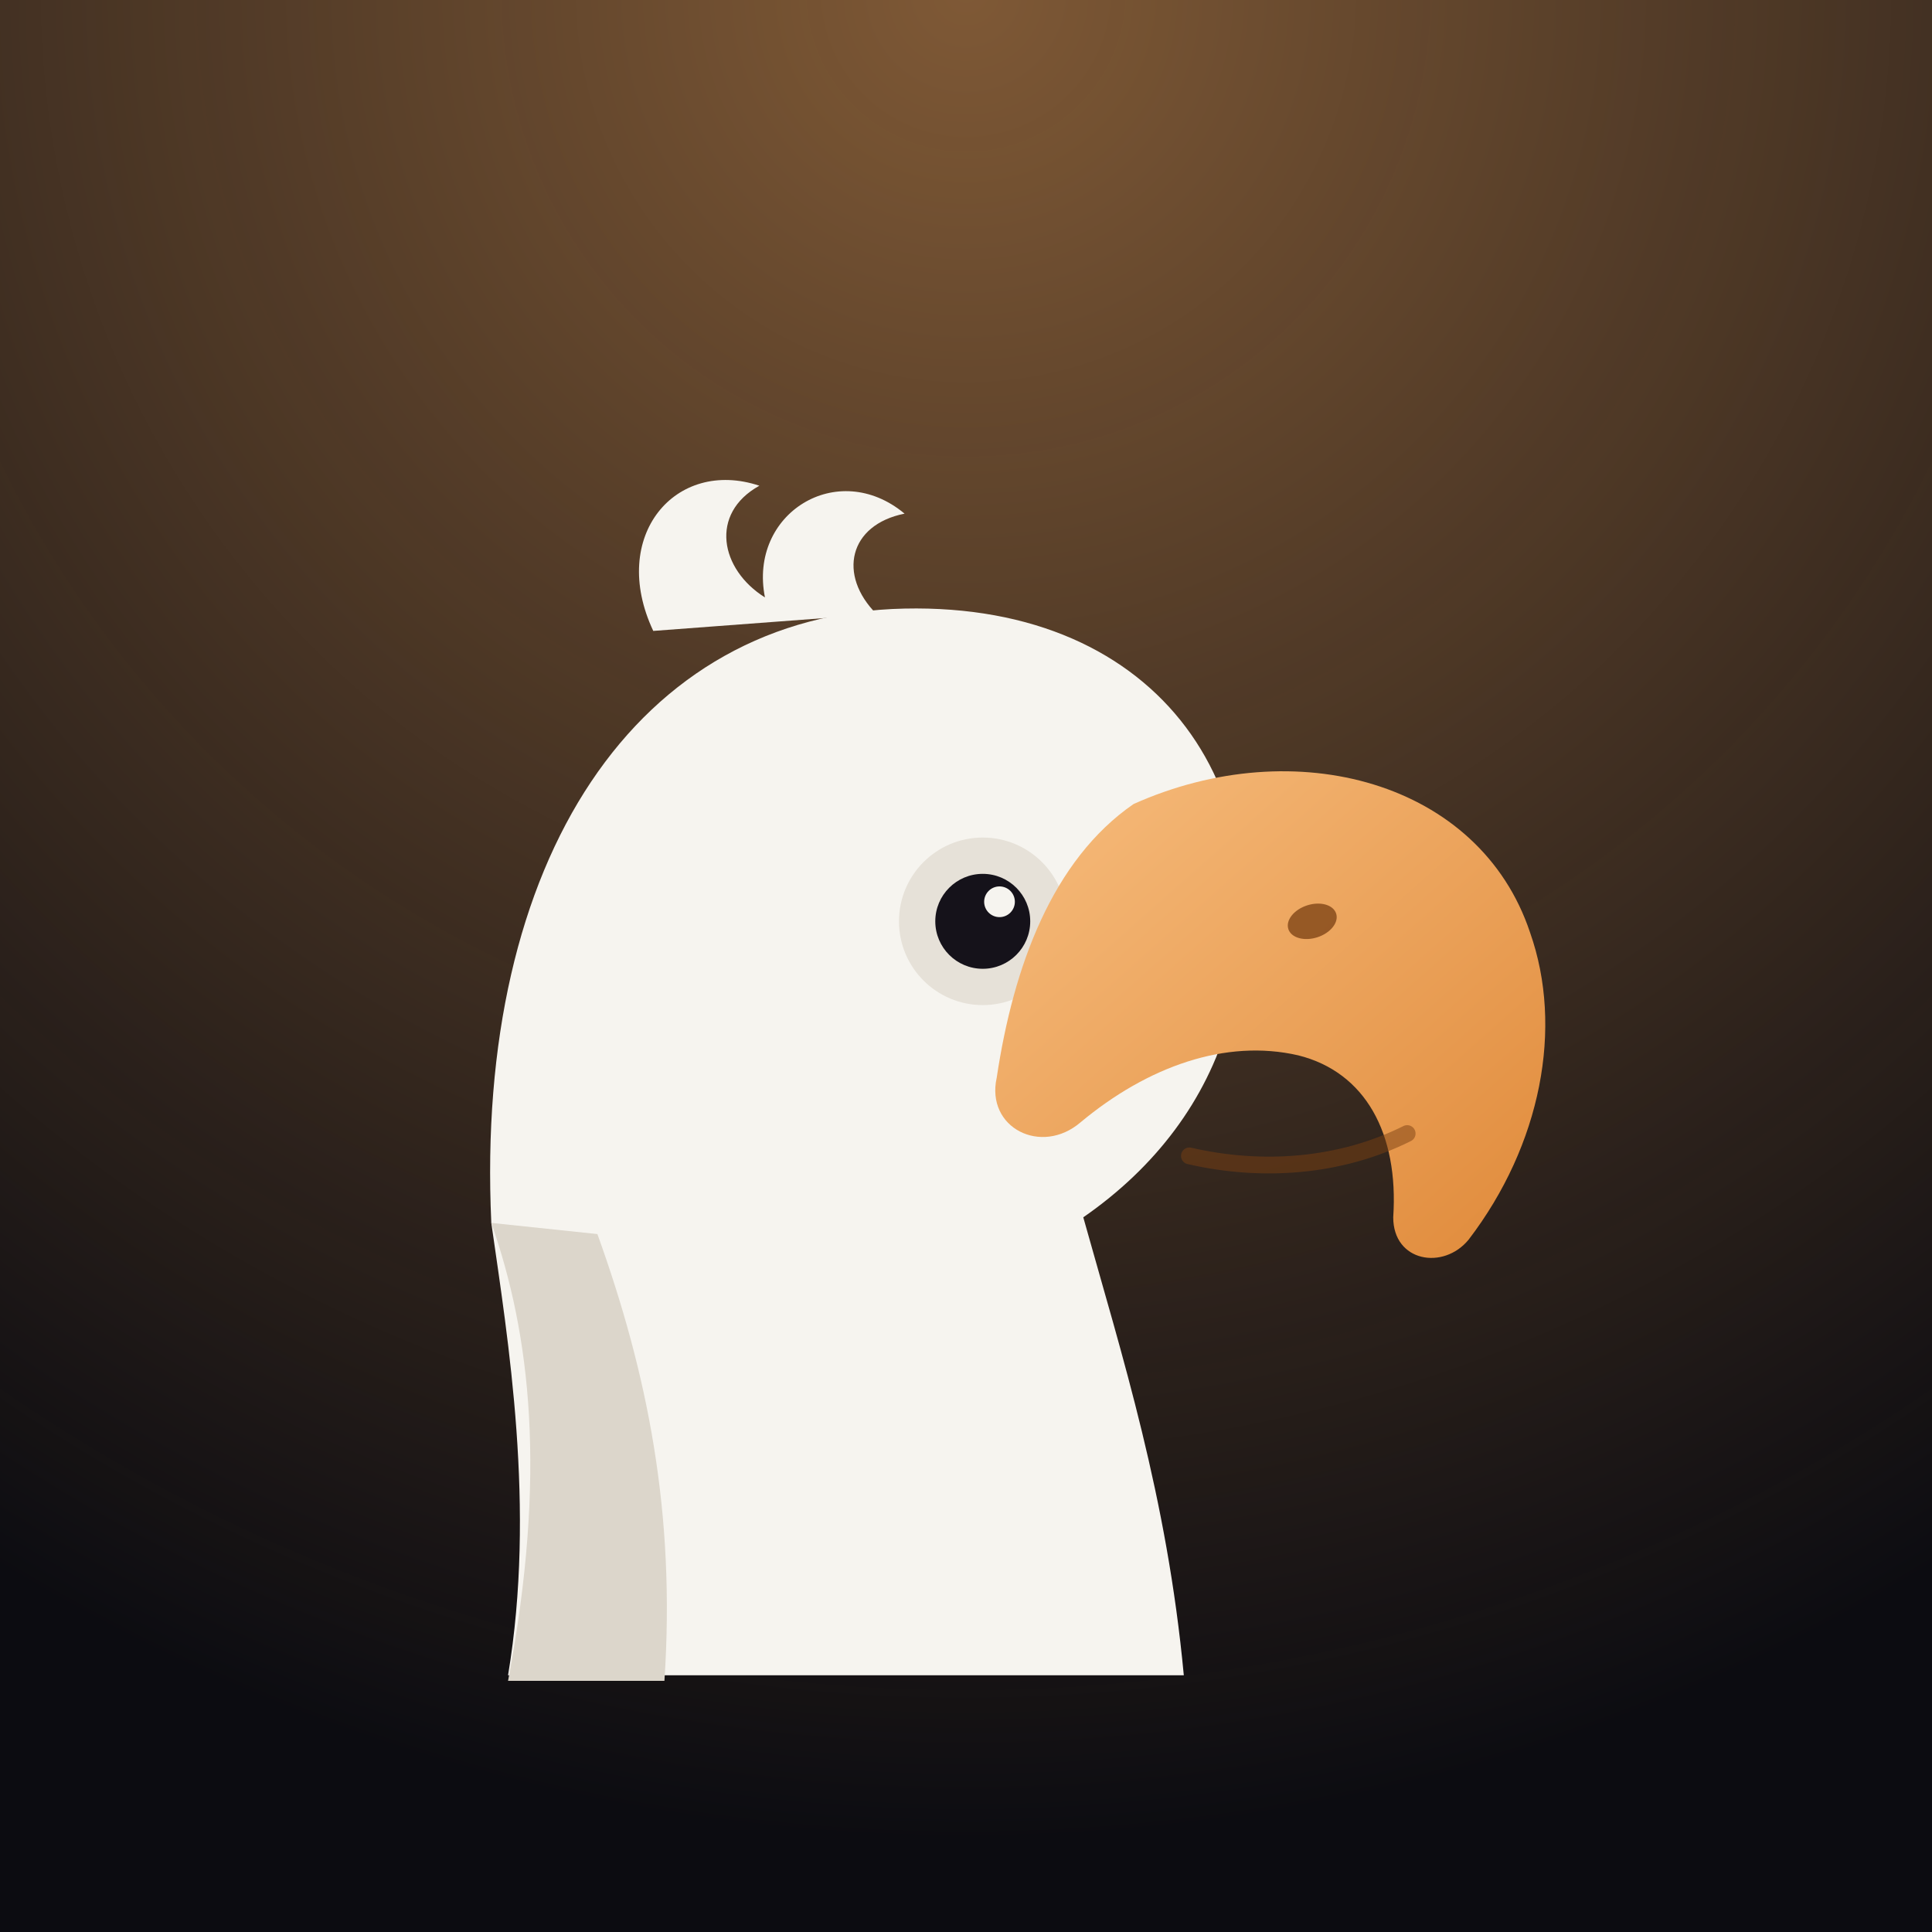
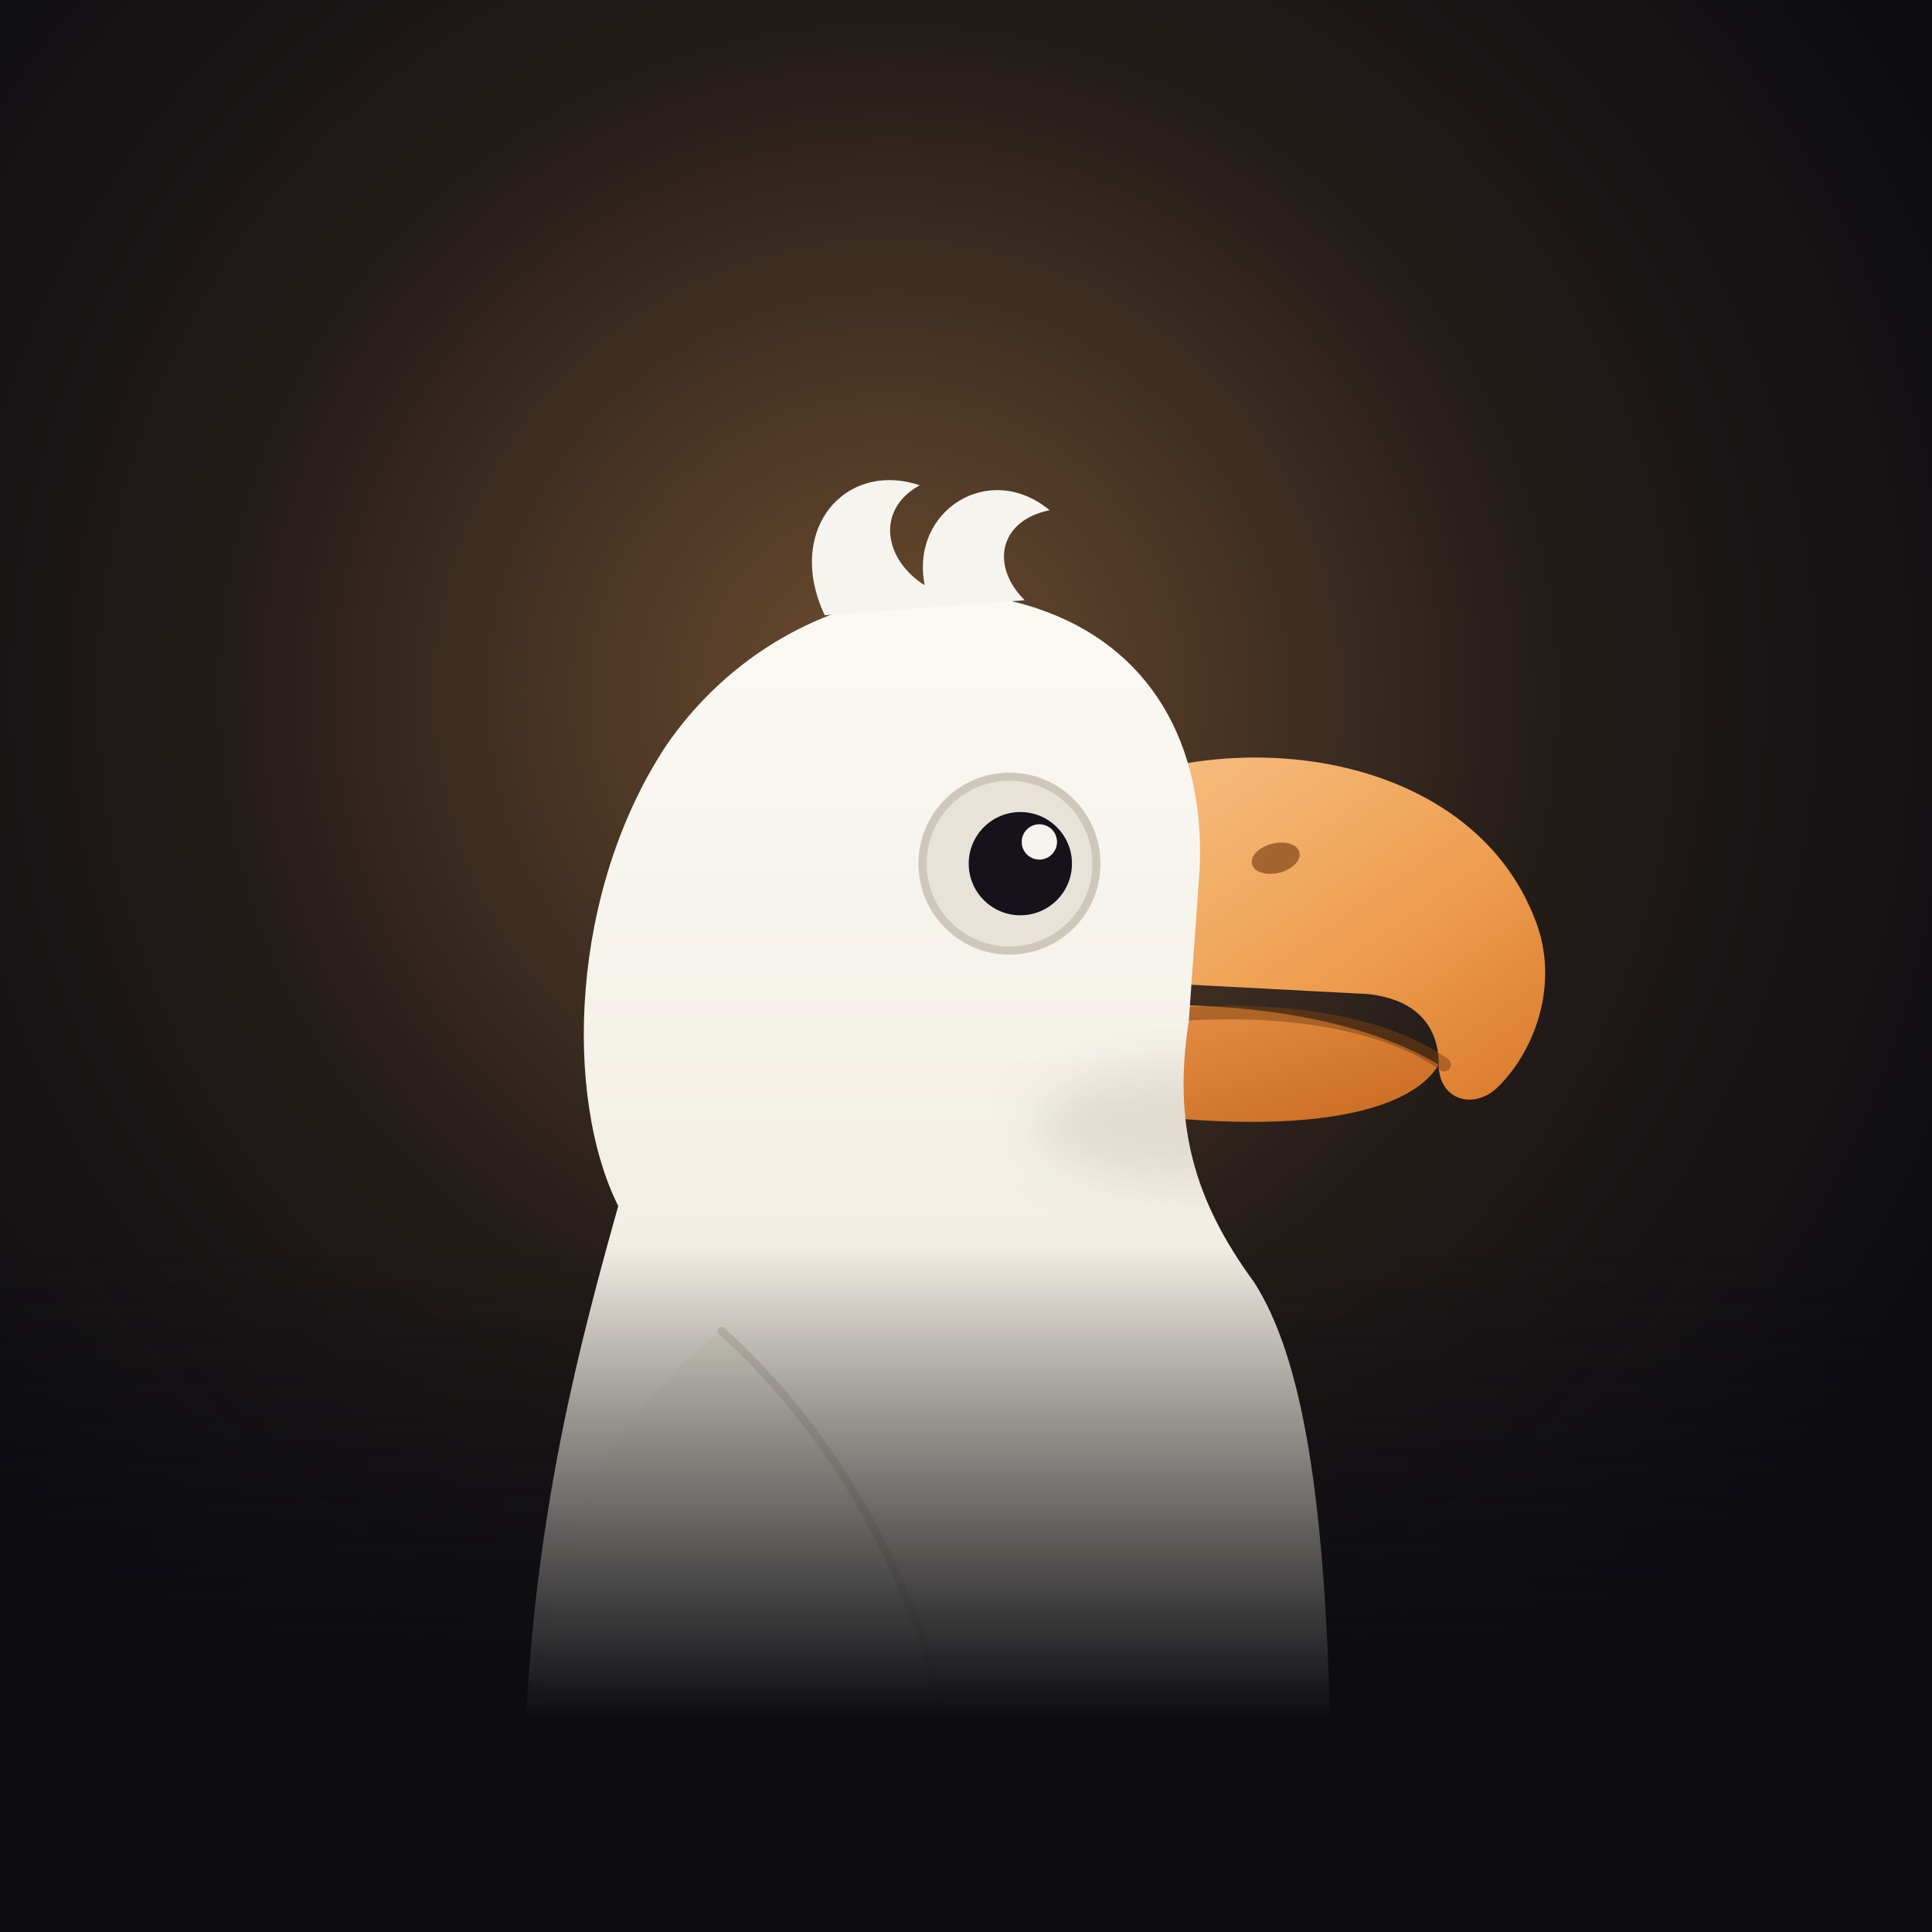
<svg xmlns="http://www.w3.org/2000/svg" viewBox="0 0 512 512">
  <defs>
-     <radialGradient id="g" cx="50%" cy="0%" r="95%">
-       <stop offset="0" stop-color="#f2a65a" stop-opacity=".5" />
+     <radialGradient id="glow" cx="46%" cy="36%" r="62%">
+       <stop offset="0" stop-color="#f2a65a" stop-opacity=".42" />
+       <stop offset=".55" stop-color="#f2a65a" stop-opacity=".1" />
      <stop offset="1" stop-color="#f2a65a" stop-opacity="0" />
    </radialGradient>
-     <linearGradient id="b" x1="0" y1="0" x2="1" y2="1">
-       <stop offset="0" stop-color="#f7bd7e" />
-       <stop offset="1" stop-color="#e08a3a" />
+     <linearGradient id="body" x1="0" y1="0" x2="0" y2="1">
+       <stop offset="0" stop-color="#fbf9f4" />
+       <stop offset=".55" stop-color="#f3efe6" />
+       <stop offset="1" stop-color="#d8d2c5" />
+     </linearGradient>
+     <linearGradient id="beak" x1="0" y1="0" x2="1" y2="1">
+       <stop offset="0" stop-color="#f9c48a" />
+       <stop offset=".6" stop-color="#ee9d4f" />
+       <stop offset="1" stop-color="#d9792a" />
+     </linearGradient>
+     <linearGradient id="beak2" x1="0" y1="0" x2="1" y2="1">
+       <stop offset="0" stop-color="#e9954a" />
+       <stop offset="1" stop-color="#c76a20" />
+     </linearGradient>
+     <filter id="soft" x="-30%" y="-30%" width="160%" height="160%">
+       <feGaussianBlur stdDeviation="9" />
+     </filter>
+     <clipPath id="bird">
+       <path d="M104 520C108 440 124 380 138 330 118 290 120 214 156 160 188 114 244 94 292 110c42 14 62 50 60 96l-4 56c-6 38 2 66 24 96 18 28 26 80 28 162z" />
+     </clipPath>
+     <linearGradient id="fade" x1="0" y1="0" x2="0" y2="1">
+       <stop offset="0" stop-color="#0c0c11" stop-opacity="0" />
+       <stop offset="1" stop-color="#0c0c11" />
    </linearGradient>
  </defs>
  <rect width="512" height="512" fill="#0c0c11" />
-   <rect width="512" height="512" fill="url(#g)" />
-   <g transform="translate(256 256) scale(.74) translate(-262 -238)">
-     <path d="M150 118c-16-34 8-62 38-52-18 10-14 30 2 40-6-30 26-50 50-30-20 4-24 22-10 36z" fill="#f6f4ef" />
-     <path d="M92 330c-6-130 52-218 148-220 92-2 138 66 116 148-8 28-26 52-52 70 14 50 30 100 36 164H98c10-60 0-120-6-162z" fill="#f6f4ef" />
-     <path d="M92 330c14 40 20 90 6 164h56c4-60-6-110-24-160z" fill="#dcd6cb" />
-     <circle cx="268" cy="222" r="30" fill="#e6e1d8" />
-     <path d="M322 180c58-26 124-8 142 46 12 34 4 76-22 110-9 11-27 8-27-8 2-30-10-52-34-58-26-6-54 4-78 24-14 12-34 2-30-16 6-40 20-78 49-98z" fill="url(#b)" />
-     <path d="M342 306c26 6 54 4 78-8" fill="none" stroke="#7a3f12" stroke-width="6" stroke-linecap="round" opacity=".5" />
-     <ellipse cx="386" cy="222" rx="9" ry="6" transform="rotate(-18 386 222)" fill="#7a3f12" opacity=".75" />
-     <circle cx="268" cy="222" r="17" fill="#15121a" />
-     <circle cx="274" cy="215" r="5.5" fill="#f6f4ef" />
+   <rect width="512" height="512" fill="url(#glow)" />
+   <g transform="translate(256 262) scale(.72) translate(-266 -250)">
+     <g>
+       <path d="M300 184C356 150 452 160 476 226c8 22 0 46-14 60-9 9-22 5-22-8 0-14-8-24-26-26l-114-6z" fill="url(#beak)" />
+       <path d="M300 258C360 252 410 260 440 278 428 298 380 306 300 292z" fill="url(#beak2)" />
+       <path d="M338 260C380 256 420 262 442 278" fill="none" stroke="#7a3f12" stroke-width="5" stroke-linecap="round" opacity=".5" />
+       <ellipse cx="380" cy="202" rx="9" ry="5.5" transform="rotate(-14 380 202)" fill="#7a3f12" opacity=".65" />
+       <path d="M104 520C108 440 124 380 138 330 118 290 120 214 156 160 188 114 244 94 292 110c42 14 62 50 60 96l-4 56c-6 38 2 66 24 96 18 28 26 80 28 162z" fill="url(#body)" />
+       <g clip-path="url(#bird)">
+         <ellipse cx="350" cy="300" rx="58" ry="22" fill="#a99c86" opacity=".24" filter="url(#soft)" />
+         <path d="M110 520C112 458 132 408 176 376 214 410 246 462 258 520z" fill="#e4dfd3" opacity=".7" />
+         <path d="M176 376C214 410 246 462 258 520" fill="none" stroke="#cfc8ba" stroke-width="3" stroke-linecap="round" opacity=".8" />
+       </g>
+       <path transform="translate(76 4) scale(.92)" d="M150 118c-16-34 8-62 38-52-18 10-14 30 2 40-6-30 26-50 50-30-20 4-24 22-10 36z" fill="#f6f4ef" />
+       <circle cx="282" cy="204" r="32" fill="#e8e3d9" stroke="#cfc8ba" stroke-width="3" />
+       <circle cx="286" cy="204" r="19" fill="#15121a" />
+       <circle cx="293" cy="196" r="6.5" fill="#f6f4ef" />
+     </g>
  </g>
+   <rect y="330" width="512" height="126" fill="url(#fade)" />
+   <rect y="455" width="512" height="57" fill="#0c0c11" />
</svg>
